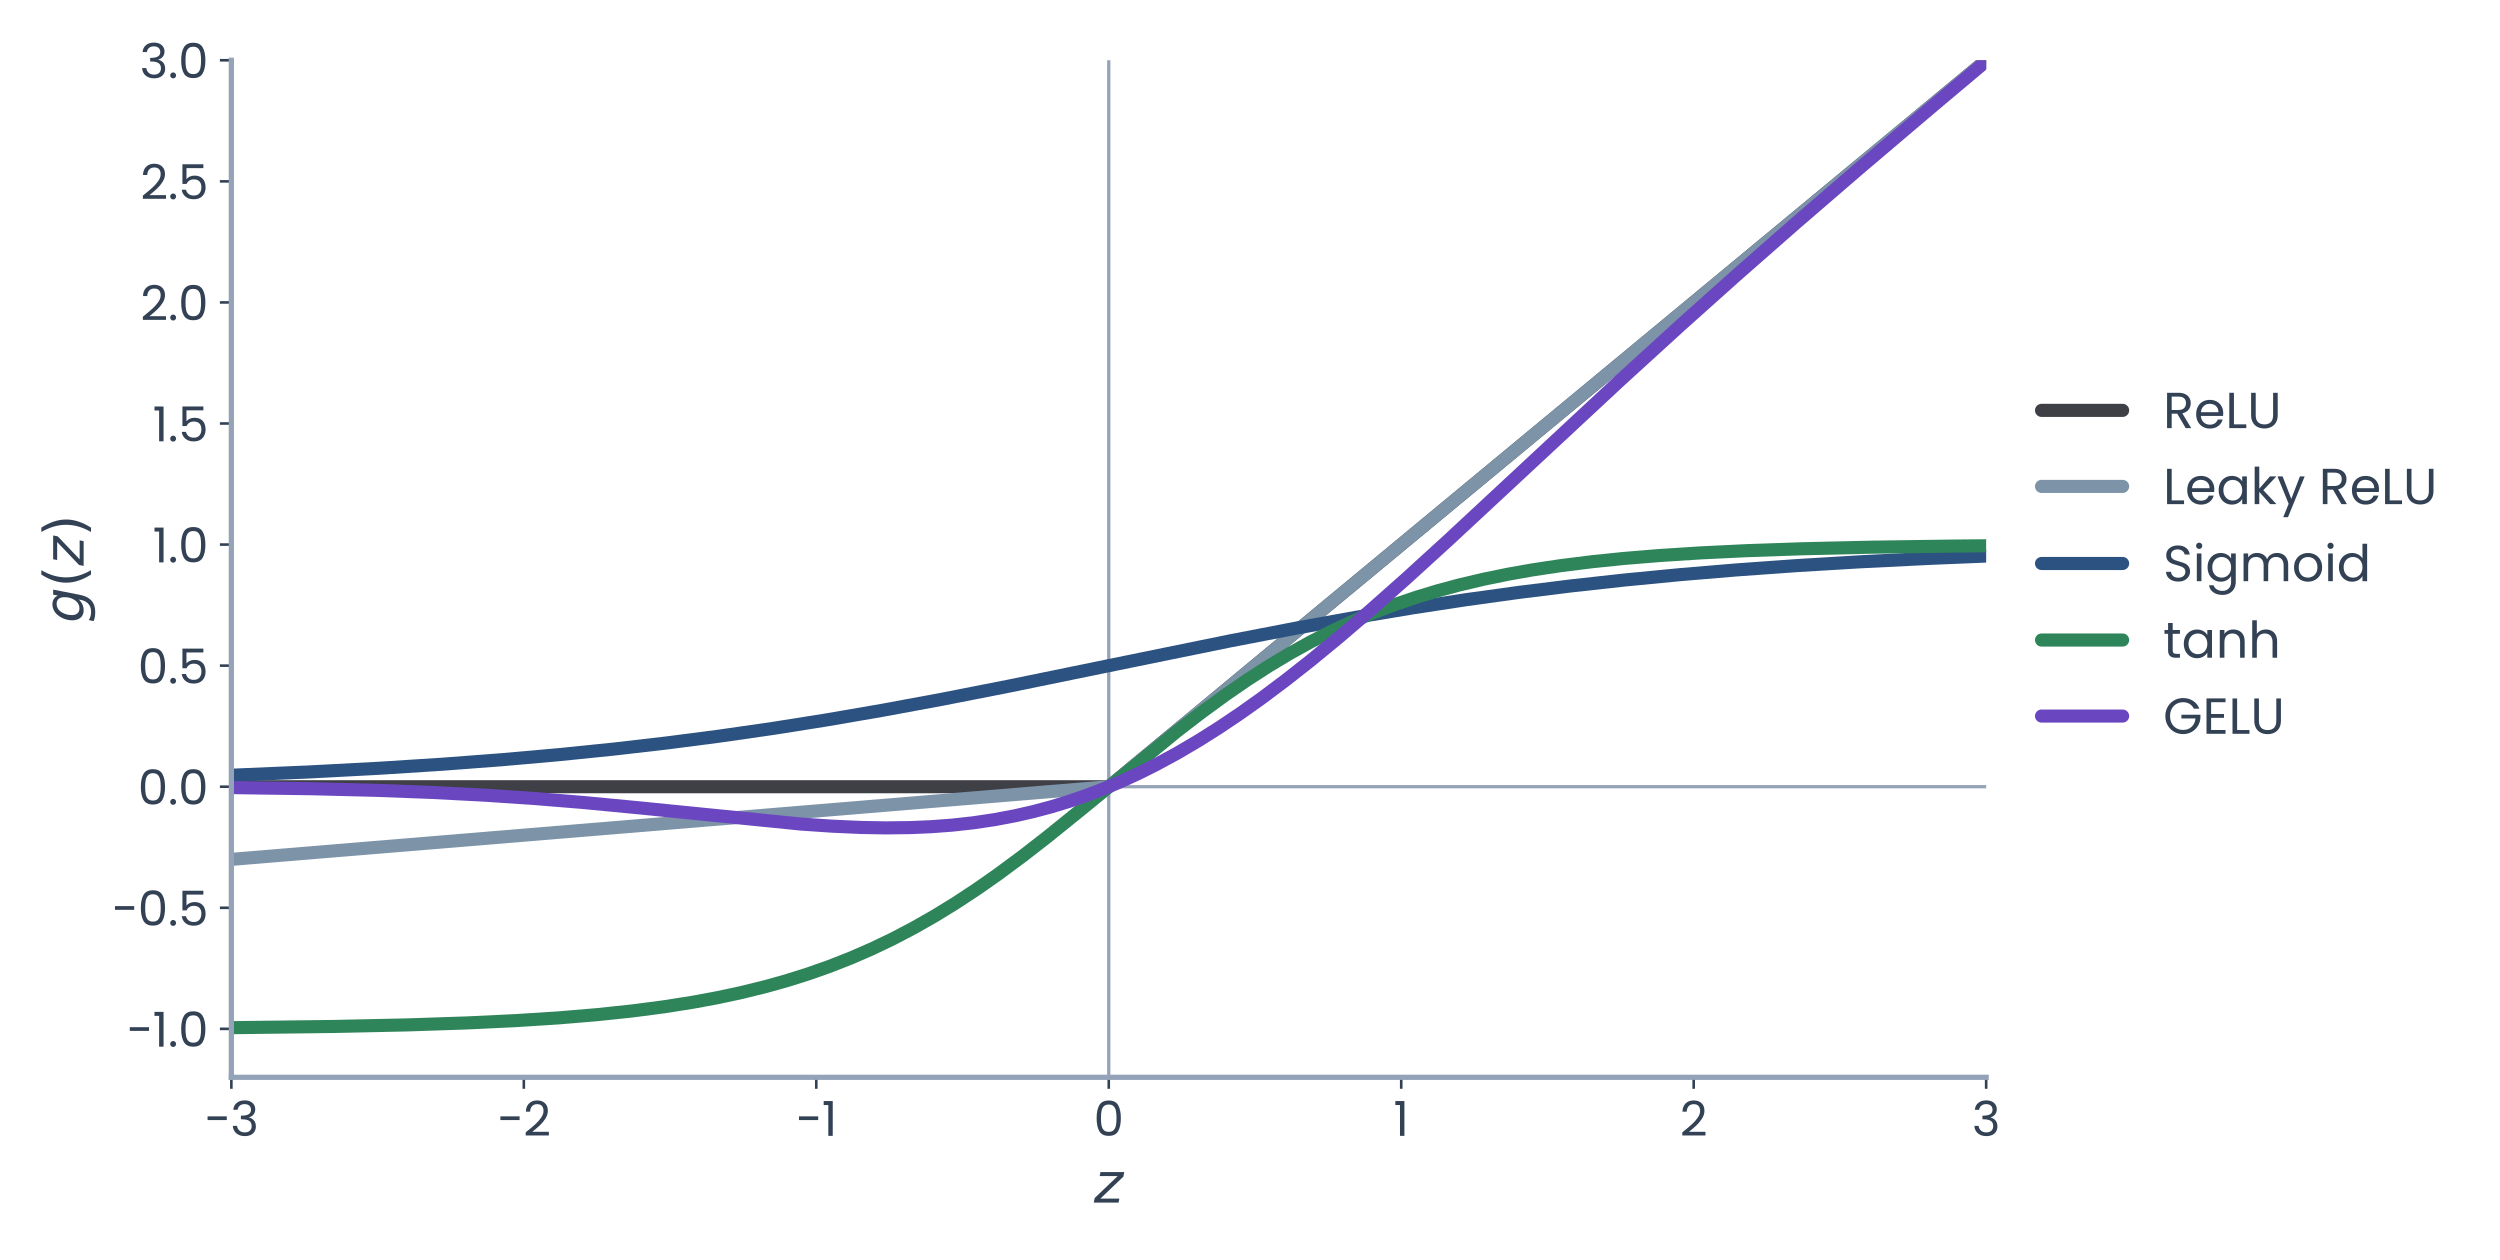
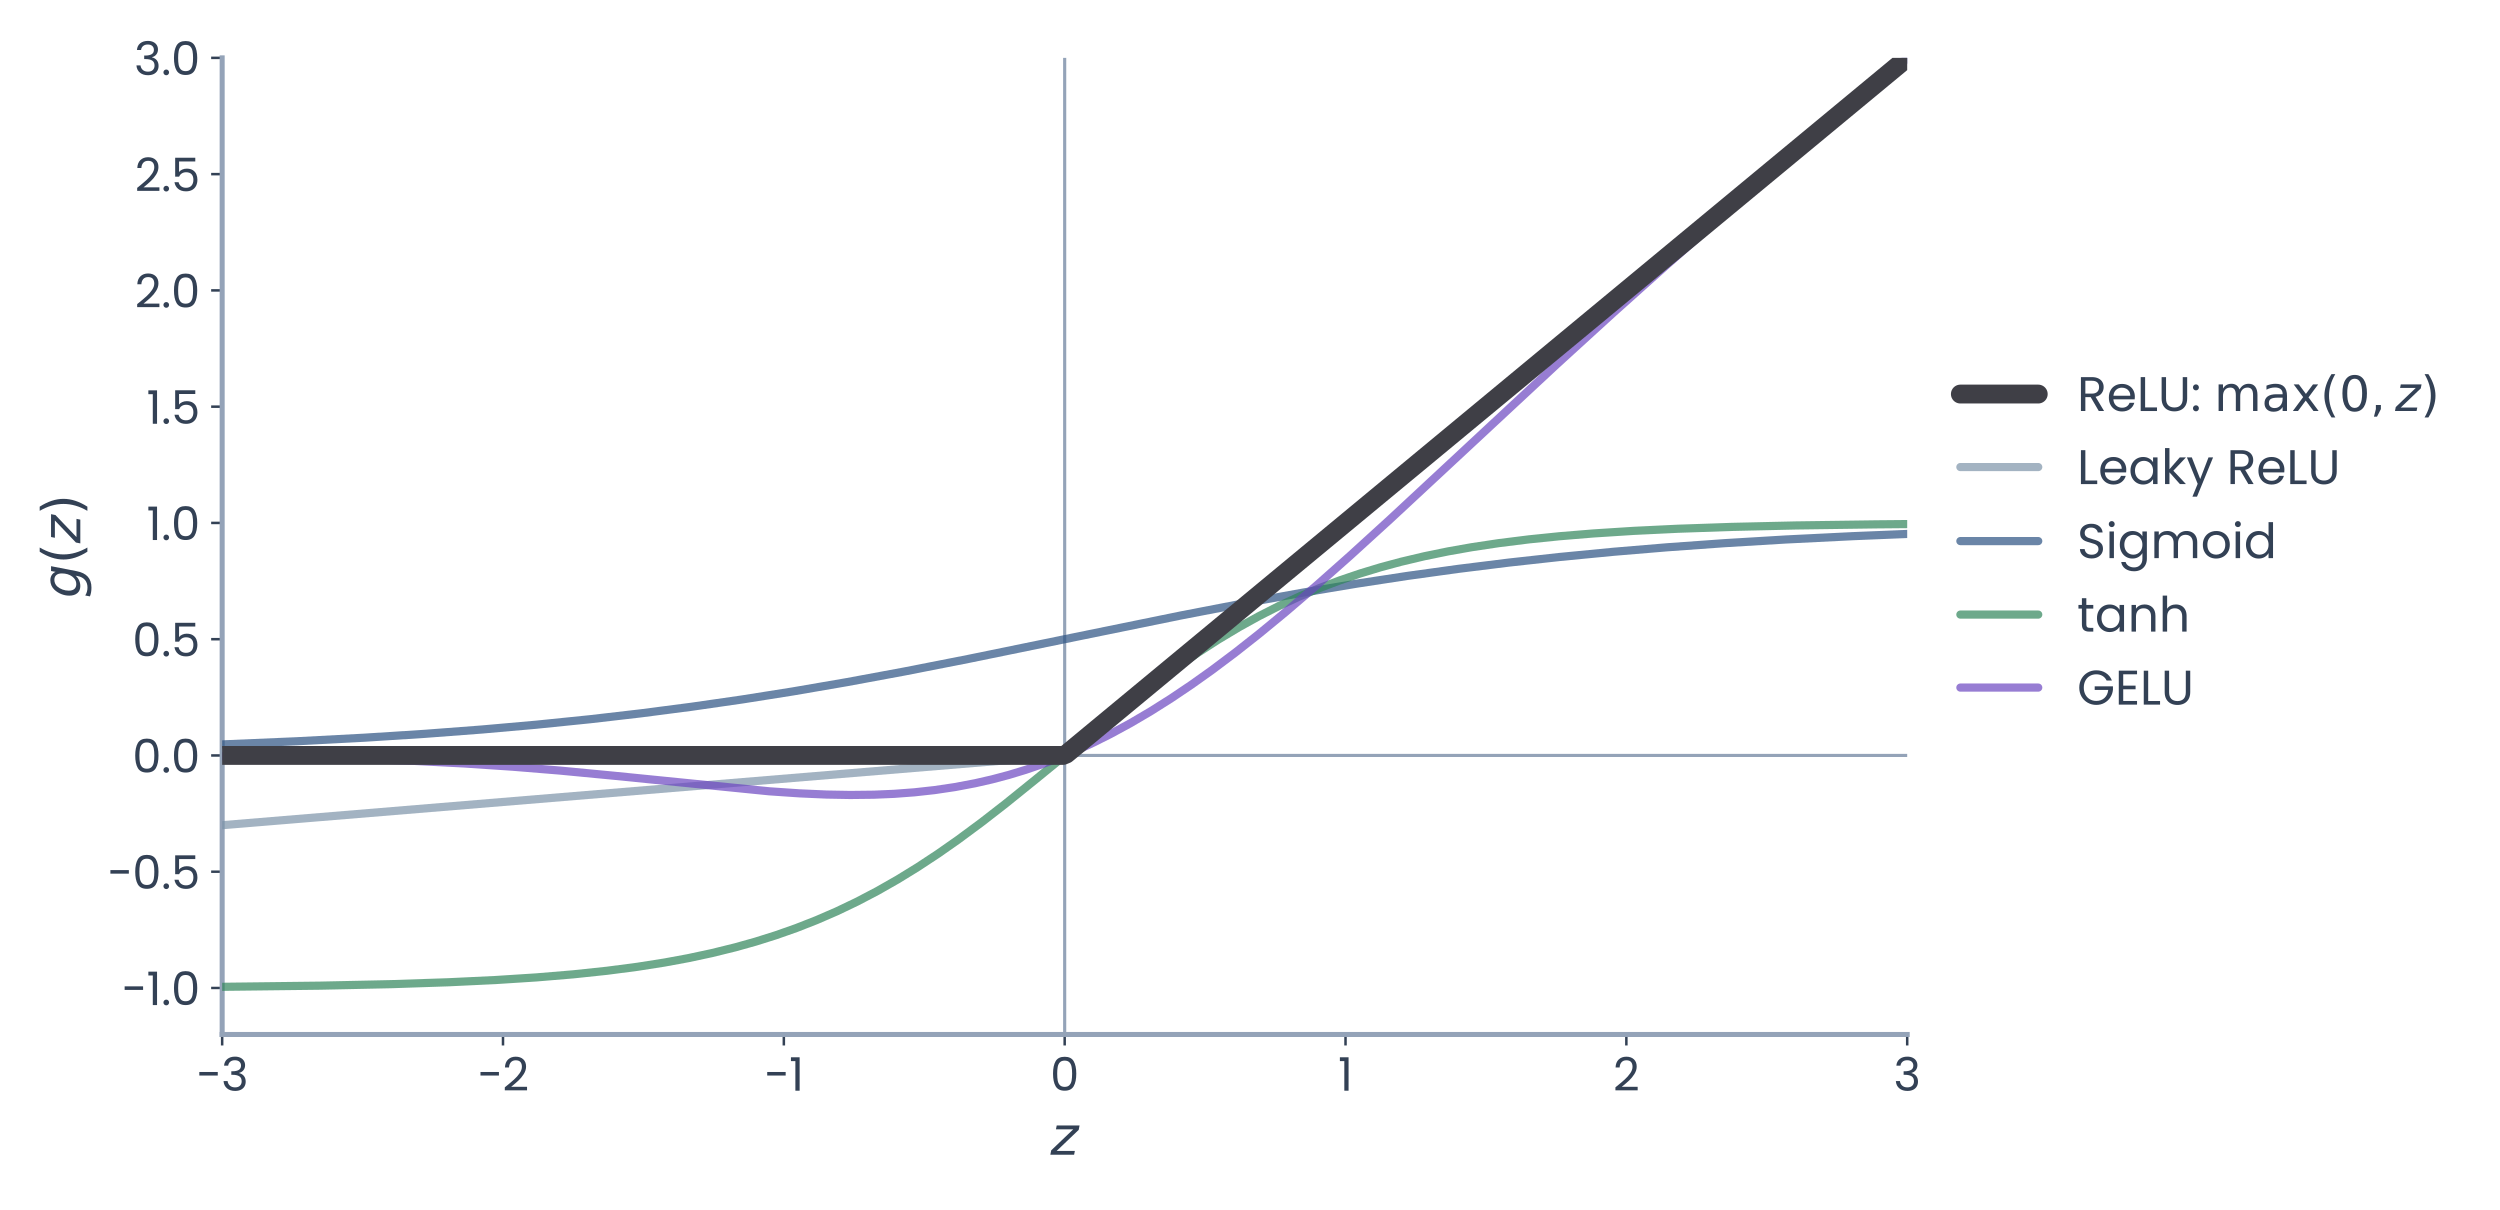
- <svg xmlns="http://www.w3.org/2000/svg" xmlns:xlink="http://www.w3.org/1999/xlink" width="763.163" height="384.541" viewBox="0 0 763.163 384.541" version="1.1">
+ <svg xmlns="http://www.w3.org/2000/svg" xmlns:xlink="http://www.w3.org/1999/xlink" width="794.758" height="384.541" viewBox="0 0 794.758 384.541" version="1.1">
  <defs>
    <style type="text/css">*{stroke-linejoin: round; stroke-linecap: butt}</style>
  </defs>
  <g id="figure_1">
    <g id="patch_1">
-       <path d="M 0 384.541  L 763.163 384.541  L 763.163 0  L 0 0  L 0 384.541  z " style="fill: none" />
+       <path d="M 0 384.541  L 794.758 384.541  L 794.758 0  L 0 0  L 0 384.541  z " style="fill: none" />
    </g>
    <g id="axes_1">
      <g id="patch_2">
        <path d="M 70.625 328.863  L 606.305 328.863  L 606.305 18.399  L 70.625 18.399  L 70.625 328.863  z " style="fill: none" />
      </g>
      <g id="line2d_1">
-         <path d="M 70.625 240.159  L 606.305 240.159  " clip-path="url(#pa7184287a6)" style="fill: none; stroke: #94a3b8; stroke-linecap: square" />
+         <path d="M 70.625 240.159  L 606.305 240.159  " clip-path="url(#p3c23e61218)" style="fill: none; stroke: #94a3b8; stroke-linecap: square" />
      </g>
      <g id="line2d_2">
-         <path d="M 338.465 328.863  L 338.465 18.399  " clip-path="url(#pa7184287a6)" style="fill: none; stroke: #94a3b8; stroke-linecap: square" />
+         <path d="M 338.465 328.863  L 338.465 18.399  " clip-path="url(#p3c23e61218)" style="fill: none; stroke: #94a3b8; stroke-linecap: square" />
      </g>
      <g id="matplotlib.axis_1">
        <g id="xtick_1">
          <g id="line2d_3">
            <defs>
-               <path id="m7d4d4b3e70" d="M 0 0  L 0 3.5  " style="stroke: #334155; stroke-width: 0.8" />
-             </defs>
-             <g>
-               <use xlink:href="#m7d4d4b3e70" x="70.625" y="328.863" style="fill: #334155; stroke: #334155; stroke-width: 0.8" />
+               <path id="m5b3a3b703f" d="M 0 0  L 0 3.5  " style="stroke: #334155; stroke-width: 0.8" />
+             </defs>
+             <g>
+               <use xlink:href="#m5b3a3b703f" x="70.625" y="328.863" style="fill: #334155; stroke: #334155; stroke-width: 0.8" />
            </g>
          </g>
          <g id="text_1">
            <g style="fill: #334155" transform="translate(62.24664 346.7395) scale(0.146987 -0.146987)">
              <defs>
                <path id="Poppins-Regular-2212" d="M 3040 2592  L 3040 2099  L 486 2099  L 486 2592  L 3040 2592  z " transform="scale(0.015625)" />
                <path id="Poppins-Regular-33" d="M 384 3462  Q 429 4051 838 4384  Q 1248 4717 1901 4717  Q 2336 4717 2653 4560  Q 2970 4403 3133 4134  Q 3296 3866 3296 3526  Q 3296 3130 3069 2842  Q 2842 2554 2477 2470  L 2477 2438  Q 2893 2336 3136 2035  Q 3379 1734 3379 1248  Q 3379 883 3212 592  Q 3046 301 2713 134  Q 2381 -32 1914 -32  Q 1235 -32 800 323  Q 365 678 314 1331  L 877 1331  Q 922 947 1190 704  Q 1459 461 1907 461  Q 2355 461 2588 694  Q 2822 928 2822 1299  Q 2822 1779 2502 1990  Q 2182 2202 1536 2202  L 1389 2202  L 1389 2688  L 1542 2688  Q 2131 2694 2432 2883  Q 2733 3072 2733 3469  Q 2733 3808 2512 4013  Q 2291 4218 1882 4218  Q 1485 4218 1241 4013  Q 998 3808 954 3462  L 384 3462  z " transform="scale(0.015625)" />
              </defs>
              <use xlink:href="#Poppins-Regular-2212" />
              <use xlink:href="#Poppins-Regular-33" transform="translate(55.09999 0)" />
            </g>
          </g>
        </g>
        <g id="xtick_2">
          <g id="line2d_4">
            <g>
-               <use xlink:href="#m7d4d4b3e70" x="159.905" y="328.863" style="fill: #334155; stroke: #334155; stroke-width: 0.8" />
+               <use xlink:href="#m5b3a3b703f" x="159.905" y="328.863" style="fill: #334155; stroke: #334155; stroke-width: 0.8" />
            </g>
          </g>
          <g id="text_2">
            <g style="fill: #334155" transform="translate(151.63 346.7395) scale(0.146987 -0.146987)">
              <defs>
                <path id="Poppins-Regular-32" d="M 326 467  Q 1139 1120 1600 1539  Q 2061 1958 2377 2416  Q 2694 2874 2694 3315  Q 2694 3731 2492 3971  Q 2291 4211 1843 4211  Q 1408 4211 1168 3939  Q 928 3667 909 3213  L 346 3213  Q 371 3930 780 4320  Q 1190 4710 1837 4710  Q 2496 4710 2883 4345  Q 3270 3981 3270 3341  Q 3270 2810 2953 2307  Q 2637 1805 2233 1424  Q 1830 1043 1203 538  L 3405 538  L 3405 51  L 326 51  L 326 467  z " transform="scale(0.015625)" />
              </defs>
              <use xlink:href="#Poppins-Regular-2212" />
              <use xlink:href="#Poppins-Regular-32" transform="translate(55.09999 0)" />
            </g>
          </g>
        </g>
        <g id="xtick_3">
          <g id="line2d_5">
            <g>
-               <use xlink:href="#m7d4d4b3e70" x="249.185" y="328.863" style="fill: #334155; stroke: #334155; stroke-width: 0.8" />
+               <use xlink:href="#m5b3a3b703f" x="249.185" y="328.863" style="fill: #334155; stroke: #334155; stroke-width: 0.8" />
            </g>
          </g>
          <g id="text_3">
            <g style="fill: #334155" transform="translate(242.7841 346.7395) scale(0.146987 -0.146987)">
              <defs>
                <path id="Poppins-Regular-31" d="M 243 4096  L 243 4627  L 1446 4627  L 1446 0  L 858 0  L 858 4096  L 243 4096  z " transform="scale(0.015625)" />
              </defs>
              <use xlink:href="#Poppins-Regular-2212" />
              <use xlink:href="#Poppins-Regular-31" transform="translate(55.09999 0)" />
            </g>
          </g>
        </g>
        <g id="xtick_4">
          <g id="line2d_6">
            <g>
-               <use xlink:href="#m7d4d4b3e70" x="338.465" y="328.863" style="fill: #334155; stroke: #334155; stroke-width: 0.8" />
+               <use xlink:href="#m5b3a3b703f" x="338.465" y="328.863" style="fill: #334155; stroke: #334155; stroke-width: 0.8" />
            </g>
          </g>
          <g id="text_4">
            <g style="fill: #334155" transform="translate(333.8497 346.7395) scale(0.146987 -0.146987)">
              <defs>
                <path id="Poppins-Regular-30" d="M 397 2362  Q 397 3462 755 4080  Q 1114 4698 2010 4698  Q 2899 4698 3257 4080  Q 3616 3462 3616 2362  Q 3616 1242 3257 621  Q 2899 0 2010 0  Q 1114 0 755 621  Q 397 1242 397 2362  z M 3040 2362  Q 3040 2918 2966 3305  Q 2893 3693 2665 3929  Q 2438 4166 2010 4166  Q 1574 4166 1347 3929  Q 1120 3693 1046 3305  Q 973 2918 973 2362  Q 973 1786 1046 1395  Q 1120 1005 1347 768  Q 1574 531 2010 531  Q 2438 531 2665 768  Q 2893 1005 2966 1395  Q 3040 1786 3040 2362  z " transform="scale(0.015625)" />
              </defs>
              <use xlink:href="#Poppins-Regular-30" />
            </g>
          </g>
        </g>
        <g id="xtick_5">
          <g id="line2d_7">
            <g>
-               <use xlink:href="#m7d4d4b3e70" x="427.745" y="328.863" style="fill: #334155; stroke: #334155; stroke-width: 0.8" />
+               <use xlink:href="#m5b3a3b703f" x="427.745" y="328.863" style="fill: #334155; stroke: #334155; stroke-width: 0.8" />
            </g>
          </g>
          <g id="text_5">
            <g style="fill: #334155" transform="translate(425.3931 346.7395) scale(0.146987 -0.146987)">
              <use xlink:href="#Poppins-Regular-31" />
            </g>
          </g>
        </g>
        <g id="xtick_6">
          <g id="line2d_8">
            <g>
-               <use xlink:href="#m7d4d4b3e70" x="517.025" y="328.863" style="fill: #334155; stroke: #334155; stroke-width: 0.8" />
+               <use xlink:href="#m5b3a3b703f" x="517.025" y="328.863" style="fill: #334155; stroke: #334155; stroke-width: 0.8" />
            </g>
          </g>
          <g id="text_6">
            <g style="fill: #334155" transform="translate(512.799 346.7395) scale(0.146987 -0.146987)">
              <use xlink:href="#Poppins-Regular-32" />
            </g>
          </g>
        </g>
        <g id="xtick_7">
          <g id="line2d_9">
            <g>
-               <use xlink:href="#m7d4d4b3e70" x="606.305" y="328.863" style="fill: #334155; stroke: #334155; stroke-width: 0.8" />
+               <use xlink:href="#m5b3a3b703f" x="606.305" y="328.863" style="fill: #334155; stroke: #334155; stroke-width: 0.8" />
            </g>
          </g>
          <g id="text_7">
            <g style="fill: #334155" transform="translate(601.9757 346.7395) scale(0.146987 -0.146987)">
              <use xlink:href="#Poppins-Regular-33" />
            </g>
          </g>
        </g>
        <g id="text_8">
          <g style="fill: #334155" transform="translate(333.9547 367.1556) scale(0.170195 -0.170195)">
            <defs>
              <path id="DejaVuSans-Oblique-7a" d="M 744 3500  L 3475 3500  L 3372 2975  L 738 459  L 2913 459  L 2822 0  L -19 0  L 84 525  L 2719 3041  L 653 3041  L 744 3500  z " transform="scale(0.015625)" />
            </defs>
            <use xlink:href="#DejaVuSans-Oblique-7a" transform="translate(0 0.3125)" />
          </g>
        </g>
      </g>
      <g id="matplotlib.axis_2">
        <g id="ytick_1">
          <g id="line2d_10">
            <defs>
-               <path id="m013d36e302" d="M 0 0  L -3.5 0  " style="stroke: #334155; stroke-width: 0.8" />
-             </defs>
-             <g>
-               <use xlink:href="#m013d36e302" x="70.625" y="314.079" style="fill: #334155; stroke: #334155; stroke-width: 0.8" />
+               <path id="m954c5d9d87" d="M 0 0  L -3.5 0  " style="stroke: #334155; stroke-width: 0.8" />
+             </defs>
+             <g>
+               <use xlink:href="#m954c5d9d87" x="70.625" y="314.079" style="fill: #334155; stroke: #334155; stroke-width: 0.8" />
            </g>
          </g>
          <g id="text_9">
            <g style="fill: #334155" transform="translate(38.50624 319.517) scale(0.146987 -0.146987)">
              <defs>
                <path id="Poppins-Regular-2e" d="M 678 -38  Q 512 -38 397 77  Q 282 192 282 358  Q 282 525 397 640  Q 512 755 678 755  Q 838 755 950 640  Q 1062 525 1062 358  Q 1062 192 950 77  Q 838 -38 678 -38  z " transform="scale(0.015625)" />
              </defs>
              <use xlink:href="#Poppins-Regular-2212" />
              <use xlink:href="#Poppins-Regular-31" transform="translate(55.09999 0)" />
              <use xlink:href="#Poppins-Regular-2e" transform="translate(87.09998 0)" />
              <use xlink:href="#Poppins-Regular-30" transform="translate(108.1 0)" />
            </g>
          </g>
        </g>
        <g id="ytick_2">
          <g id="line2d_11">
            <g>
-               <use xlink:href="#m013d36e302" x="70.625" y="277.119" style="fill: #334155; stroke: #334155; stroke-width: 0.8" />
+               <use xlink:href="#m954c5d9d87" x="70.625" y="277.119" style="fill: #334155; stroke: #334155; stroke-width: 0.8" />
            </g>
          </g>
          <g id="text_10">
            <g style="fill: #334155" transform="translate(33.97951 282.557) scale(0.146987 -0.146987)">
              <defs>
                <path id="Poppins-Regular-35" d="M 3347 4122  L 1101 4122  L 1101 2662  Q 1248 2867 1536 2998  Q 1824 3130 2157 3130  Q 2688 3130 3021 2909  Q 3354 2688 3498 2339  Q 3642 1990 3642 1600  Q 3642 1139 3469 774  Q 3296 410 2941 198  Q 2586 -13 2061 -13  Q 1389 -13 973 332  Q 557 678 467 1254  L 1037 1254  Q 1120 890 1389 685  Q 1658 480 2067 480  Q 2573 480 2829 784  Q 3085 1088 3085 1587  Q 3085 2086 2829 2358  Q 2573 2630 2074 2630  Q 1734 2630 1481 2467  Q 1229 2304 1114 2022  L 563 2022  L 563 4634  L 3347 4634  L 3347 4122  z " transform="scale(0.015625)" />
              </defs>
              <use xlink:href="#Poppins-Regular-2212" />
              <use xlink:href="#Poppins-Regular-30" transform="translate(55.09999 0)" />
              <use xlink:href="#Poppins-Regular-2e" transform="translate(117.9 0)" />
              <use xlink:href="#Poppins-Regular-35" transform="translate(138.9 0)" />
            </g>
          </g>
        </g>
        <g id="ytick_3">
          <g id="line2d_12">
            <g>
-               <use xlink:href="#m013d36e302" x="70.625" y="240.159" style="fill: #334155; stroke: #334155; stroke-width: 0.8" />
+               <use xlink:href="#m954c5d9d87" x="70.625" y="240.159" style="fill: #334155; stroke: #334155; stroke-width: 0.8" />
            </g>
          </g>
          <g id="text_11">
            <g style="fill: #334155" transform="translate(42.07756 245.597) scale(0.146987 -0.146987)">
              <use xlink:href="#Poppins-Regular-30" />
              <use xlink:href="#Poppins-Regular-2e" transform="translate(62.79999 0)" />
              <use xlink:href="#Poppins-Regular-30" transform="translate(83.79997 0)" />
            </g>
          </g>
        </g>
        <g id="ytick_4">
          <g id="line2d_13">
            <g>
-               <use xlink:href="#m013d36e302" x="70.625" y="203.199" style="fill: #334155; stroke: #334155; stroke-width: 0.8" />
+               <use xlink:href="#m954c5d9d87" x="70.625" y="203.199" style="fill: #334155; stroke: #334155; stroke-width: 0.8" />
            </g>
          </g>
          <g id="text_12">
            <g style="fill: #334155" transform="translate(42.07756 208.637) scale(0.146987 -0.146987)">
              <use xlink:href="#Poppins-Regular-30" />
              <use xlink:href="#Poppins-Regular-2e" transform="translate(62.79999 0)" />
              <use xlink:href="#Poppins-Regular-35" transform="translate(83.79997 0)" />
            </g>
          </g>
        </g>
        <g id="ytick_5">
          <g id="line2d_14">
            <g>
-               <use xlink:href="#m013d36e302" x="70.625" y="166.239" style="fill: #334155; stroke: #334155; stroke-width: 0.8" />
+               <use xlink:href="#m954c5d9d87" x="70.625" y="166.239" style="fill: #334155; stroke: #334155; stroke-width: 0.8" />
            </g>
          </g>
          <g id="text_13">
            <g style="fill: #334155" transform="translate(46.60429 171.677) scale(0.146987 -0.146987)">
              <use xlink:href="#Poppins-Regular-31" />
              <use xlink:href="#Poppins-Regular-2e" transform="translate(31.99998 0)" />
              <use xlink:href="#Poppins-Regular-30" transform="translate(52.99997 0)" />
            </g>
          </g>
        </g>
        <g id="ytick_6">
          <g id="line2d_15">
            <g>
-               <use xlink:href="#m013d36e302" x="70.625" y="129.279" style="fill: #334155; stroke: #334155; stroke-width: 0.8" />
+               <use xlink:href="#m954c5d9d87" x="70.625" y="129.279" style="fill: #334155; stroke: #334155; stroke-width: 0.8" />
            </g>
          </g>
          <g id="text_14">
            <g style="fill: #334155" transform="translate(46.60429 134.717) scale(0.146987 -0.146987)">
              <use xlink:href="#Poppins-Regular-31" />
              <use xlink:href="#Poppins-Regular-2e" transform="translate(31.99998 0)" />
              <use xlink:href="#Poppins-Regular-35" transform="translate(52.99997 0)" />
            </g>
          </g>
        </g>
        <g id="ytick_7">
          <g id="line2d_16">
            <g>
-               <use xlink:href="#m013d36e302" x="70.625" y="92.319" style="fill: #334155; stroke: #334155; stroke-width: 0.8" />
+               <use xlink:href="#m954c5d9d87" x="70.625" y="92.319" style="fill: #334155; stroke: #334155; stroke-width: 0.8" />
            </g>
          </g>
          <g id="text_15">
            <g style="fill: #334155" transform="translate(42.85613 97.75701) scale(0.146987 -0.146987)">
              <use xlink:href="#Poppins-Regular-32" />
              <use xlink:href="#Poppins-Regular-2e" transform="translate(57.49999 0)" />
              <use xlink:href="#Poppins-Regular-30" transform="translate(78.49997 0)" />
            </g>
          </g>
        </g>
        <g id="ytick_8">
          <g id="line2d_17">
            <g>
-               <use xlink:href="#m013d36e302" x="70.625" y="55.359" style="fill: #334155; stroke: #334155; stroke-width: 0.8" />
+               <use xlink:href="#m954c5d9d87" x="70.625" y="55.359" style="fill: #334155; stroke: #334155; stroke-width: 0.8" />
            </g>
          </g>
          <g id="text_16">
            <g style="fill: #334155" transform="translate(42.85613 60.79701) scale(0.146987 -0.146987)">
              <use xlink:href="#Poppins-Regular-32" />
              <use xlink:href="#Poppins-Regular-2e" transform="translate(57.49999 0)" />
              <use xlink:href="#Poppins-Regular-35" transform="translate(78.49997 0)" />
            </g>
          </g>
        </g>
        <g id="ytick_9">
          <g id="line2d_18">
            <g>
-               <use xlink:href="#m013d36e302" x="70.625" y="18.399" style="fill: #334155; stroke: #334155; stroke-width: 0.8" />
+               <use xlink:href="#m954c5d9d87" x="70.625" y="18.399" style="fill: #334155; stroke: #334155; stroke-width: 0.8" />
            </g>
          </g>
          <g id="text_17">
            <g style="fill: #334155" transform="translate(42.64943 23.83701) scale(0.146987 -0.146987)">
              <use xlink:href="#Poppins-Regular-33" />
              <use xlink:href="#Poppins-Regular-2e" transform="translate(58.89999 0)" />
              <use xlink:href="#Poppins-Regular-30" transform="translate(79.89998 0)" />
            </g>
          </g>
        </g>
        <g id="text_18">
          <g style="fill: #334155" transform="translate(25.55444 190.1394) rotate(-90) scale(0.170195 -0.170195)">
            <defs>
              <path id="DejaVuSans-Oblique-67" d="M 3816 3500  L 3219 434  Q 3047 -456 2561 -893  Q 2075 -1331 1253 -1331  Q 950 -1331 690 -1286  Q 431 -1241 206 -1147  L 313 -588  Q 525 -725 762 -790  Q 1000 -856 1269 -856  Q 1816 -856 2167 -557  Q 2519 -259 2631 300  L 2681 563  Q 2441 288 2122 144  Q 1803 0 1434 0  Q 903 0 598 351  Q 294 703 294 1319  Q 294 1803 478 2267  Q 663 2731 997 3091  Q 1219 3328 1514 3456  Q 1809 3584 2131 3584  Q 2484 3584 2746 3420  Q 3009 3256 3138 2956  L 3238 3500  L 3816 3500  z M 2950 2216  Q 2950 2641 2750 2872  Q 2550 3103 2181 3103  Q 1953 3103 1747 3012  Q 1541 2922 1394 2759  Q 1156 2491 1023 2127  Q 891 1763 891 1375  Q 891 944 1092 712  Q 1294 481 1672 481  Q 2219 481 2584 976  Q 2950 1472 2950 2216  z " transform="scale(0.015625)" />
              <path id="DejaVuSans-28" d="M 1984 4856  Q 1566 4138 1362 3434  Q 1159 2731 1159 2009  Q 1159 1288 1364 580  Q 1569 -128 1984 -844  L 1484 -844  Q 1016 -109 783 600  Q 550 1309 550 2009  Q 550 2706 781 3412  Q 1013 4119 1484 4856  L 1984 4856  z " transform="scale(0.015625)" />
              <path id="DejaVuSans-29" d="M 513 4856  L 1013 4856  Q 1481 4119 1714 3412  Q 1947 2706 1947 2009  Q 1947 1309 1714 600  Q 1481 -109 1013 -844  L 513 -844  Q 928 -128 1133 580  Q 1338 1288 1338 2009  Q 1338 2731 1133 3434  Q 928 4138 513 4856  z " transform="scale(0.015625)" />
            </defs>
            <use xlink:href="#DejaVuSans-Oblique-67" transform="translate(0 0.125)" />
            <use xlink:href="#DejaVuSans-28" transform="translate(63.47656 0.125)" />
            <use xlink:href="#DejaVuSans-Oblique-7a" transform="translate(102.4902 0.125)" />
            <use xlink:href="#DejaVuSans-29" transform="translate(154.9805 0.125)" />
          </g>
        </g>
      </g>
-       <g id="line2d_19">
-         <path d="M 70.625 240.159  L 337.928 240.159  L 339.002 239.714  L 606.305 18.399  L 606.305 18.399  " clip-path="url(#pa7184287a6)" style="fill: none; stroke: #3f3f46; stroke-width: 4; stroke-linecap: round" />
-       </g>
-       <g id="line2d_20">
-         <path d="M 70.625 262.335  L 337.928 240.203  L 339.002 239.714  L 606.305 18.399  L 606.305 18.399  " clip-path="url(#pa7184287a6)" style="fill: none; stroke: #7c93a8; stroke-width: 4; stroke-linecap: round" />
-       </g>
-       <g id="line2d_21">
-         <path d="M 70.625 236.653  L 94.242 235.656  L 115.712 234.525  L 135.035 233.29  L 153.285 231.906  L 170.461 230.387  L 187.637 228.638  L 203.74 226.773  L 219.842 224.681  L 235.945 222.359  L 252.048 219.809  L 269.224 216.853  L 287.473 213.475  L 307.87 209.47  L 337.928 203.31  L 375.501 195.641  L 395.898 191.704  L 414.147 188.408  L 431.323 185.542  L 447.426 183.082  L 463.528 180.852  L 479.631 178.852  L 495.734 177.075  L 512.91 175.414  L 530.086 173.976  L 548.336 172.67  L 567.659 171.508  L 589.129 170.446  L 606.305 169.744  L 606.305 169.744  " clip-path="url(#pa7184287a6)" style="fill: none; stroke: #2c5282; stroke-width: 4; stroke-linecap: round" />
-       </g>
-       <g id="line2d_22">
-         <path d="M 70.625 313.713  L 101.757 313.346  L 124.3 312.869  L 142.55 312.265  L 157.579 311.552  L 170.461 310.726  L 182.27 309.741  L 193.005 308.605  L 202.666 307.343  L 211.254 305.992  L 218.769 304.605  L 226.283 302.998  L 233.798 301.144  L 240.239 299.337  L 246.68 297.308  L 253.121 295.04  L 259.562 292.516  L 266.003 289.721  L 272.444 286.642  L 278.885 283.27  L 285.326 279.604  L 291.767 275.644  L 298.208 271.4  L 304.649 266.89  L 312.164 261.326  L 319.679 255.487  L 329.34 247.687  L 359.398 223.137  L 366.913 217.371  L 374.427 211.895  L 380.868 207.472  L 387.309 203.321  L 393.75 199.458  L 400.192 195.89  L 406.633 192.617  L 413.074 189.633  L 419.515 186.93  L 425.956 184.493  L 432.397 182.307  L 438.838 180.354  L 445.279 178.616  L 452.793 176.836  L 460.308 175.295  L 467.822 173.965  L 476.411 172.672  L 486.072 171.464  L 495.734 170.476  L 506.469 169.591  L 519.351 168.765  L 533.306 168.095  L 550.483 167.507  L 570.879 167.044  L 596.643 166.692  L 606.305 166.604  L 606.305 166.604  " clip-path="url(#pa7184287a6)" style="fill: none; stroke: #2f855a; stroke-width: 4; stroke-linecap: round" />
-       </g>
-       <g id="line2d_23">
-         <path d="M 70.625 240.427  L 95.316 240.774  L 114.639 241.254  L 131.815 241.898  L 147.917 242.732  L 162.946 243.736  L 177.976 244.963  L 195.152 246.606  L 244.533 251.555  L 254.195 252.212  L 262.783 252.592  L 270.297 252.726  L 277.812 252.639  L 284.253 252.363  L 290.694 251.88  L 297.135 251.168  L 303.576 250.211  L 310.017 248.991  L 315.384 247.764  L 320.752 246.338  L 326.12 244.707  L 331.487 242.867  L 336.855 240.816  L 342.222 238.551  L 347.59 236.074  L 352.957 233.385  L 359.398 229.886  L 365.839 226.097  L 372.28 222.029  L 378.721 217.696  L 385.162 213.114  L 392.677 207.478  L 400.192 201.559  L 408.78 194.491  L 418.441 186.212  L 429.176 176.692  L 442.058 164.949  L 461.381 146.985  L 494.66 116.029  L 512.91 99.384  L 530.086 84.015  L 548.336 67.995  L 567.659 51.335  L 590.202 32.198  L 606.305 18.667  L 606.305 18.667  " clip-path="url(#pa7184287a6)" style="fill: none; stroke: #6b46c1; stroke-width: 4; stroke-linecap: round" />
-       </g>
      <g id="patch_3">
        <path d="M 70.625 328.863  L 70.625 18.399  " style="fill: none; stroke: #94a3b8; stroke-width: 1.6; stroke-linejoin: miter; stroke-linecap: square" />
      </g>
      <g id="patch_4">
        <path d="M 70.625 328.863  L 606.305 328.863  " style="fill: none; stroke: #94a3b8; stroke-width: 1.6; stroke-linejoin: miter; stroke-linecap: square" />
      </g>
+       <g id="line2d_19">
+         <path d="M 70.625 262.335  L 337.928 240.203  L 339.002 239.714  L 606.305 18.399  L 606.305 18.399  " clip-path="url(#p3c23e61218)" style="fill: none; stroke: #7c93a8; stroke-opacity: 0.7; stroke-width: 2.6; stroke-linecap: round" />
+       </g>
+       <g id="line2d_20">
+         <path d="M 70.625 236.653  L 94.242 235.656  L 115.712 234.525  L 135.035 233.29  L 153.285 231.906  L 170.461 230.387  L 187.637 228.638  L 203.74 226.773  L 219.842 224.681  L 235.945 222.359  L 252.048 219.809  L 269.224 216.853  L 287.473 213.475  L 307.87 209.47  L 337.928 203.31  L 375.501 195.641  L 395.898 191.704  L 414.147 188.408  L 431.323 185.542  L 447.426 183.082  L 463.528 180.852  L 479.631 178.852  L 495.734 177.075  L 512.91 175.414  L 530.086 173.976  L 548.336 172.67  L 567.659 171.508  L 589.129 170.446  L 606.305 169.744  L 606.305 169.744  " clip-path="url(#p3c23e61218)" style="fill: none; stroke: #2c5282; stroke-opacity: 0.7; stroke-width: 2.6; stroke-linecap: round" />
+       </g>
+       <g id="line2d_21">
+         <path d="M 70.625 313.713  L 101.757 313.346  L 124.3 312.869  L 142.55 312.265  L 157.579 311.552  L 170.461 310.726  L 182.27 309.741  L 193.005 308.605  L 202.666 307.343  L 211.254 305.992  L 218.769 304.605  L 226.283 302.998  L 233.798 301.144  L 240.239 299.337  L 246.68 297.308  L 253.121 295.04  L 259.562 292.516  L 266.003 289.721  L 272.444 286.642  L 278.885 283.27  L 285.326 279.604  L 291.767 275.644  L 298.208 271.4  L 304.649 266.89  L 312.164 261.326  L 319.679 255.487  L 329.34 247.687  L 359.398 223.137  L 366.913 217.371  L 374.427 211.895  L 380.868 207.472  L 387.309 203.321  L 393.75 199.458  L 400.192 195.89  L 406.633 192.617  L 413.074 189.633  L 419.515 186.93  L 425.956 184.493  L 432.397 182.307  L 438.838 180.354  L 445.279 178.616  L 452.793 176.836  L 460.308 175.295  L 467.822 173.965  L 476.411 172.672  L 486.072 171.464  L 495.734 170.476  L 506.469 169.591  L 519.351 168.765  L 533.306 168.095  L 550.483 167.507  L 570.879 167.044  L 596.643 166.692  L 606.305 166.604  L 606.305 166.604  " clip-path="url(#p3c23e61218)" style="fill: none; stroke: #2f855a; stroke-opacity: 0.7; stroke-width: 2.6; stroke-linecap: round" />
+       </g>
+       <g id="line2d_22">
+         <path d="M 70.625 240.427  L 95.316 240.774  L 114.639 241.254  L 131.815 241.898  L 147.917 242.732  L 162.946 243.736  L 177.976 244.963  L 195.152 246.606  L 244.533 251.555  L 254.195 252.212  L 262.783 252.592  L 270.297 252.726  L 277.812 252.639  L 284.253 252.363  L 290.694 251.88  L 297.135 251.168  L 303.576 250.211  L 310.017 248.991  L 315.384 247.764  L 320.752 246.338  L 326.12 244.707  L 331.487 242.867  L 336.855 240.816  L 342.222 238.551  L 347.59 236.074  L 352.957 233.385  L 359.398 229.886  L 365.839 226.097  L 372.28 222.029  L 378.721 217.696  L 385.162 213.114  L 392.677 207.478  L 400.192 201.559  L 408.78 194.491  L 418.441 186.212  L 429.176 176.692  L 442.058 164.949  L 461.381 146.985  L 494.66 116.029  L 512.91 99.384  L 530.086 84.015  L 548.336 67.995  L 567.659 51.335  L 590.202 32.198  L 606.305 18.667  L 606.305 18.667  " clip-path="url(#p3c23e61218)" style="fill: none; stroke: #6b46c1; stroke-opacity: 0.7; stroke-width: 2.6; stroke-linecap: round" />
+       </g>
+       <g id="line2d_23">
+         <path d="M 70.625 240.159  L 337.928 240.159  L 339.002 239.714  L 606.305 18.399  L 606.305 18.399  " clip-path="url(#p3c23e61218)" style="fill: none; stroke: #3f3f46; stroke-width: 6; stroke-linecap: round" />
+       </g>
      <g id="legend_1">
        <g id="line2d_24">
-           <path d="M 623.207 125.272  L 635.585 125.272  L 647.963 125.272  " style="fill: none; stroke: #3f3f46; stroke-width: 4; stroke-linecap: round" />
+           <path d="M 623.207 125.272  L 635.585 125.272  L 647.963 125.272  " style="fill: none; stroke: #3f3f46; stroke-width: 6; stroke-linecap: round" />
        </g>
        <g id="text_19">
          <g style="fill: #334155" transform="translate(660.3409 130.6877) scale(0.154723 -0.154723)">
            <defs>
              <path id="Poppins-Regular-52" d="M 2842 0  L 1779 1824  L 1075 1824  L 1075 0  L 493 0  L 493 4461  L 1933 4461  Q 2438 4461 2787 4288  Q 3136 4115 3309 3820  Q 3482 3526 3482 3149  Q 3482 2688 3216 2336  Q 2950 1984 2419 1869  L 3539 0  L 2842 0  z M 1075 2291  L 1933 2291  Q 2406 2291 2643 2524  Q 2880 2758 2880 3149  Q 2880 3546 2646 3763  Q 2413 3981 1933 3981  L 1075 3981  L 1075 2291  z " transform="scale(0.015625)" />
              <path id="Poppins-Regular-65" d="M 3693 1888  Q 3693 1722 3674 1536  L 870 1536  Q 902 1018 1225 726  Q 1549 435 2010 435  Q 2387 435 2640 611  Q 2893 787 2995 1082  L 3622 1082  Q 3482 576 3059 259  Q 2637 -58 2010 -58  Q 1510 -58 1116 166  Q 723 390 499 803  Q 275 1216 275 1760  Q 275 2304 492 2713  Q 710 3123 1104 3344  Q 1498 3565 2010 3565  Q 2509 3565 2893 3347  Q 3277 3130 3485 2749  Q 3693 2368 3693 1888  z M 3091 2010  Q 3091 2342 2944 2582  Q 2797 2822 2544 2947  Q 2291 3072 1984 3072  Q 1542 3072 1232 2790  Q 922 2509 877 2010  L 3091 2010  z " transform="scale(0.015625)" />
              <path id="Poppins-Regular-4c" d="M 1075 474  L 2637 474  L 2637 0  L 493 0  L 493 4461  L 1075 4461  L 1075 474  z " transform="scale(0.015625)" />
              <path id="Poppins-Regular-55" d="M 1062 4461  L 1062 1638  Q 1062 1043 1353 755  Q 1645 467 2163 467  Q 2675 467 2966 755  Q 3258 1043 3258 1638  L 3258 4461  L 3840 4461  L 3840 1645  Q 3840 1088 3616 707  Q 3392 326 3011 140  Q 2630 -45 2157 -45  Q 1683 -45 1302 140  Q 922 326 701 707  Q 480 1088 480 1645  L 480 4461  L 1062 4461  z " transform="scale(0.015625)" />
-             </defs>
-             <use xlink:href="#Poppins-Regular-52" />
-             <use xlink:href="#Poppins-Regular-65" transform="translate(60.79999 0)" />
-             <use xlink:href="#Poppins-Regular-4c" transform="translate(122.8 0)" />
-             <use xlink:href="#Poppins-Regular-55" transform="translate(166 0)" />
+               <path id="Poppins-Regular-3a" d="M 678 -38  Q 512 -38 397 77  Q 282 192 282 358  Q 282 525 397 640  Q 512 755 678 755  Q 838 755 950 640  Q 1062 525 1062 358  Q 1062 192 950 77  Q 838 -38 678 -38  z M 678 2714  Q 512 2714 397 2829  Q 282 2944 282 3110  Q 282 3277 397 3392  Q 512 3507 678 3507  Q 838 3507 950 3392  Q 1062 3277 1062 3110  Q 1062 2944 950 2829  Q 838 2714 678 2714  z " transform="scale(0.015625)" />
+               <path id="Poppins-Regular-20" transform="scale(0.015625)" />
+               <path id="DejaVuSans-6d" d="M 3328 2828  Q 3544 3216 3844 3400  Q 4144 3584 4550 3584  Q 5097 3584 5394 3201  Q 5691 2819 5691 2113  L 5691 0  L 5113 0  L 5113 2094  Q 5113 2597 4934 2840  Q 4756 3084 4391 3084  Q 3944 3084 3684 2787  Q 3425 2491 3425 1978  L 3425 0  L 2847 0  L 2847 2094  Q 2847 2600 2669 2842  Q 2491 3084 2119 3084  Q 1678 3084 1418 2786  Q 1159 2488 1159 1978  L 1159 0  L 581 0  L 581 3500  L 1159 3500  L 1159 2956  Q 1356 3278 1631 3431  Q 1906 3584 2284 3584  Q 2666 3584 2933 3390  Q 3200 3197 3328 2828  z " transform="scale(0.015625)" />
+               <path id="DejaVuSans-61" d="M 2194 1759  Q 1497 1759 1228 1600  Q 959 1441 959 1056  Q 959 750 1161 570  Q 1363 391 1709 391  Q 2188 391 2477 730  Q 2766 1069 2766 1631  L 2766 1759  L 2194 1759  z M 3341 1997  L 3341 0  L 2766 0  L 2766 531  Q 2569 213 2275 61  Q 1981 -91 1556 -91  Q 1019 -91 701 211  Q 384 513 384 1019  Q 384 1609 779 1909  Q 1175 2209 1959 2209  L 2766 2209  L 2766 2266  Q 2766 2663 2505 2880  Q 2244 3097 1772 3097  Q 1472 3097 1187 3025  Q 903 2953 641 2809  L 641 3341  Q 956 3463 1253 3523  Q 1550 3584 1831 3584  Q 2591 3584 2966 3190  Q 3341 2797 3341 1997  z " transform="scale(0.015625)" />
+               <path id="DejaVuSans-78" d="M 3513 3500  L 2247 1797  L 3578 0  L 2900 0  L 1881 1375  L 863 0  L 184 0  L 1544 1831  L 300 3500  L 978 3500  L 1906 2253  L 2834 3500  L 3513 3500  z " transform="scale(0.015625)" />
+               <path id="DejaVuSans-30" d="M 2034 4250  Q 1547 4250 1301 3770  Q 1056 3291 1056 2328  Q 1056 1369 1301 889  Q 1547 409 2034 409  Q 2525 409 2770 889  Q 3016 1369 3016 2328  Q 3016 3291 2770 3770  Q 2525 4250 2034 4250  z M 2034 4750  Q 2819 4750 3233 4129  Q 3647 3509 3647 2328  Q 3647 1150 3233 529  Q 2819 -91 2034 -91  Q 1250 -91 836 529  Q 422 1150 422 2328  Q 422 3509 836 4129  Q 1250 4750 2034 4750  z " transform="scale(0.015625)" />
+               <path id="DejaVuSans-2c" d="M 750 794  L 1409 794  L 1409 256  L 897 -744  L 494 -744  L 750 256  L 750 794  z " transform="scale(0.015625)" />
+             </defs>
+             <use xlink:href="#Poppins-Regular-52" transform="translate(0 0.125)" />
+             <use xlink:href="#Poppins-Regular-65" transform="translate(60.79999 0.125)" />
+             <use xlink:href="#Poppins-Regular-4c" transform="translate(122.8 0.125)" />
+             <use xlink:href="#Poppins-Regular-55" transform="translate(166 0.125)" />
+             <use xlink:href="#Poppins-Regular-3a" transform="translate(233.5 0.125)" />
+             <use xlink:href="#Poppins-Regular-20" transform="translate(254.7999 0.125)" />
+             <use xlink:href="#DejaVuSans-6d" transform="translate(281.4999 0.125)" />
+             <use xlink:href="#DejaVuSans-61" transform="translate(378.912 0.125)" />
+             <use xlink:href="#DejaVuSans-78" transform="translate(440.1913 0.125)" />
+             <use xlink:href="#DejaVuSans-28" transform="translate(499.371 0.125)" />
+             <use xlink:href="#DejaVuSans-30" transform="translate(538.3847 0.125)" />
+             <use xlink:href="#DejaVuSans-2c" transform="translate(602.0078 0.125)" />
+             <use xlink:href="#DejaVuSans-Oblique-7a" transform="translate(653.2773 0.125)" />
+             <use xlink:href="#DejaVuSans-29" transform="translate(705.7675 0.125)" />
          </g>
        </g>
        <g id="line2d_25">
-           <path d="M 623.207 148.481  L 635.585 148.481  L 647.963 148.481  " style="fill: none; stroke: #7c93a8; stroke-width: 4; stroke-linecap: round" />
+           <path d="M 623.207 148.481  L 635.585 148.481  L 647.963 148.481  " style="fill: none; stroke: #7c93a8; stroke-opacity: 0.7; stroke-width: 2.6; stroke-linecap: round" />
        </g>
        <g id="text_20">
          <g style="fill: #334155" transform="translate(660.3409 153.8961) scale(0.154723 -0.154723)">
            <defs>
              <path id="Poppins-Regular-61" d="M 275 1766  Q 275 2304 492 2710  Q 710 3117 1091 3341  Q 1472 3565 1939 3565  Q 2400 3565 2739 3366  Q 3078 3168 3245 2867  L 3245 3507  L 3834 3507  L 3834 0  L 3245 0  L 3245 653  Q 3072 346 2729 144  Q 2387 -58 1933 -58  Q 1466 -58 1088 172  Q 710 403 492 819  Q 275 1235 275 1766  z M 3245 1760  Q 3245 2157 3085 2451  Q 2925 2746 2653 2902  Q 2381 3059 2054 3059  Q 1728 3059 1459 2905  Q 1190 2752 1030 2457  Q 870 2163 870 1766  Q 870 1363 1030 1065  Q 1190 768 1459 611  Q 1728 454 2054 454  Q 2381 454 2653 611  Q 2925 768 3085 1065  Q 3245 1363 3245 1760  z " transform="scale(0.015625)" />
              <path id="Poppins-Regular-6b" d="M 2451 0  L 1075 1549  L 1075 0  L 493 0  L 493 4736  L 1075 4736  L 1075 1952  L 2426 3507  L 3238 3507  L 1587 1760  L 3245 0  L 2451 0  z " transform="scale(0.015625)" />
              <path id="Poppins-Regular-79" d="M 3514 3507  L 1402 -1651  L 800 -1651  L 1491 38  L 77 3507  L 723 3507  L 1824 666  L 2912 3507  L 3514 3507  z " transform="scale(0.015625)" />
-               <path id="Poppins-Regular-20" transform="scale(0.015625)" />
            </defs>
            <use xlink:href="#Poppins-Regular-4c" />
            <use xlink:href="#Poppins-Regular-65" transform="translate(43.2 0)" />
            <use xlink:href="#Poppins-Regular-61" transform="translate(105.2 0)" />
            <use xlink:href="#Poppins-Regular-6b" transform="translate(172.8 0)" />
            <use xlink:href="#Poppins-Regular-79" transform="translate(224.3 0)" />
            <use xlink:href="#Poppins-Regular-20" transform="translate(280.5999 0)" />
            <use xlink:href="#Poppins-Regular-52" transform="translate(307.2999 0)" />
            <use xlink:href="#Poppins-Regular-65" transform="translate(368.0999 0)" />
            <use xlink:href="#Poppins-Regular-4c" transform="translate(430.0999 0)" />
            <use xlink:href="#Poppins-Regular-55" transform="translate(473.2999 0)" />
          </g>
        </g>
        <g id="line2d_26">
-           <path d="M 623.207 172.013  L 635.585 172.013  L 647.963 172.013  " style="fill: none; stroke: #2c5282; stroke-width: 4; stroke-linecap: round" />
+           <path d="M 623.207 172.013  L 635.585 172.013  L 647.963 172.013  " style="fill: none; stroke: #2c5282; stroke-opacity: 0.7; stroke-width: 2.6; stroke-linecap: round" />
        </g>
        <g id="text_21">
          <g style="fill: #334155" transform="translate(660.3409 177.4285) scale(0.154723 -0.154723)">
            <defs>
              <path id="Poppins-Regular-53" d="M 1907 -45  Q 1466 -45 1117 112  Q 768 269 569 547  Q 371 826 365 1190  L 986 1190  Q 1018 877 1245 662  Q 1472 448 1907 448  Q 2323 448 2563 656  Q 2803 864 2803 1190  Q 2803 1446 2662 1606  Q 2522 1766 2310 1849  Q 2099 1933 1741 2029  Q 1299 2144 1033 2259  Q 768 2374 579 2620  Q 390 2867 390 3283  Q 390 3648 576 3929  Q 762 4211 1098 4364  Q 1434 4518 1869 4518  Q 2496 4518 2896 4204  Q 3296 3891 3347 3373  L 2707 3373  Q 2675 3629 2438 3824  Q 2202 4019 1811 4019  Q 1446 4019 1216 3830  Q 986 3642 986 3302  Q 986 3059 1123 2905  Q 1261 2752 1462 2672  Q 1664 2592 2029 2490  Q 2470 2368 2739 2249  Q 3008 2131 3200 1884  Q 3392 1638 3392 1216  Q 3392 890 3219 602  Q 3046 314 2707 134  Q 2368 -45 1907 -45  z " transform="scale(0.015625)" />
              <path id="Poppins-Regular-69" d="M 794 4077  Q 627 4077 512 4192  Q 397 4307 397 4474  Q 397 4640 512 4755  Q 627 4870 794 4870  Q 954 4870 1066 4755  Q 1178 4640 1178 4474  Q 1178 4307 1066 4192  Q 954 4077 794 4077  z M 1075 3507  L 1075 0  L 493 0  L 493 3507  L 1075 3507  z " transform="scale(0.015625)" />
              <path id="Poppins-Regular-67" d="M 1939 3565  Q 2394 3565 2736 3366  Q 3078 3168 3245 2867  L 3245 3507  L 3834 3507  L 3834 -77  Q 3834 -557 3629 -931  Q 3424 -1306 3043 -1517  Q 2662 -1728 2157 -1728  Q 1466 -1728 1005 -1401  Q 544 -1075 461 -512  L 1037 -512  Q 1133 -832 1433 -1027  Q 1734 -1222 2157 -1222  Q 2637 -1222 2941 -921  Q 3245 -621 3245 -77  L 3245 659  Q 3072 352 2733 147  Q 2394 -58 1939 -58  Q 1472 -58 1091 172  Q 710 403 492 819  Q 275 1235 275 1766  Q 275 2304 492 2710  Q 710 3117 1091 3341  Q 1472 3565 1939 3565  z M 3245 1760  Q 3245 2157 3085 2451  Q 2925 2746 2653 2902  Q 2381 3059 2054 3059  Q 1728 3059 1459 2905  Q 1190 2752 1030 2457  Q 870 2163 870 1766  Q 870 1363 1030 1065  Q 1190 768 1459 611  Q 1728 454 2054 454  Q 2381 454 2653 611  Q 2925 768 3085 1065  Q 3245 1363 3245 1760  z " transform="scale(0.015625)" />
              <path id="Poppins-Regular-6d" d="M 4710 3571  Q 5120 3571 5440 3401  Q 5760 3232 5945 2893  Q 6131 2554 6131 2067  L 6131 0  L 5555 0  L 5555 1984  Q 5555 2509 5296 2787  Q 5037 3066 4595 3066  Q 4141 3066 3872 2774  Q 3603 2483 3603 1933  L 3603 0  L 3027 0  L 3027 1984  Q 3027 2509 2768 2787  Q 2509 3066 2067 3066  Q 1613 3066 1344 2774  Q 1075 2483 1075 1933  L 1075 0  L 493 0  L 493 3507  L 1075 3507  L 1075 3002  Q 1248 3277 1539 3424  Q 1830 3571 2182 3571  Q 2624 3571 2963 3372  Q 3302 3174 3469 2790  Q 3616 3162 3955 3366  Q 4294 3571 4710 3571  z " transform="scale(0.015625)" />
              <path id="Poppins-Regular-6f" d="M 2022 -58  Q 1530 -58 1130 166  Q 730 390 502 803  Q 275 1216 275 1760  Q 275 2298 508 2710  Q 742 3123 1145 3344  Q 1549 3565 2048 3565  Q 2547 3565 2950 3344  Q 3354 3123 3587 2713  Q 3821 2304 3821 1760  Q 3821 1216 3581 803  Q 3341 390 2931 166  Q 2522 -58 2022 -58  z M 2022 454  Q 2336 454 2611 601  Q 2886 749 3056 1043  Q 3226 1338 3226 1760  Q 3226 2182 3059 2476  Q 2893 2771 2624 2915  Q 2355 3059 2042 3059  Q 1722 3059 1456 2915  Q 1190 2771 1030 2476  Q 870 2182 870 1760  Q 870 1331 1027 1036  Q 1184 742 1446 598  Q 1709 454 2022 454  z " transform="scale(0.015625)" />
              <path id="Poppins-Regular-64" d="M 275 1766  Q 275 2304 492 2710  Q 710 3117 1091 3341  Q 1472 3565 1946 3565  Q 2355 3565 2707 3376  Q 3059 3187 3245 2880  L 3245 4736  L 3834 4736  L 3834 0  L 3245 0  L 3245 659  Q 3072 346 2733 144  Q 2394 -58 1939 -58  Q 1472 -58 1091 172  Q 710 403 492 819  Q 275 1235 275 1766  z M 3245 1760  Q 3245 2157 3085 2451  Q 2925 2746 2653 2902  Q 2381 3059 2054 3059  Q 1728 3059 1459 2905  Q 1190 2752 1030 2457  Q 870 2163 870 1766  Q 870 1363 1030 1065  Q 1190 768 1459 611  Q 1728 454 2054 454  Q 2381 454 2653 611  Q 2925 768 3085 1065  Q 3245 1363 3245 1760  z " transform="scale(0.015625)" />
            </defs>
            <use xlink:href="#Poppins-Regular-53" />
            <use xlink:href="#Poppins-Regular-69" transform="translate(58.7 0)" />
            <use xlink:href="#Poppins-Regular-67" transform="translate(83.29999 0)" />
            <use xlink:href="#Poppins-Regular-6d" transform="translate(150.9 0)" />
            <use xlink:href="#Poppins-Regular-6f" transform="translate(253.9 0)" />
            <use xlink:href="#Poppins-Regular-69" transform="translate(317.8999 0)" />
            <use xlink:href="#Poppins-Regular-64" transform="translate(342.4999 0)" />
          </g>
        </g>
        <g id="line2d_27">
-           <path d="M 623.207 195.376  L 635.585 195.376  L 647.963 195.376  " style="fill: none; stroke: #2f855a; stroke-width: 4; stroke-linecap: round" />
+           <path d="M 623.207 195.376  L 635.585 195.376  L 647.963 195.376  " style="fill: none; stroke: #2f855a; stroke-opacity: 0.7; stroke-width: 2.6; stroke-linecap: round" />
        </g>
        <g id="text_22">
          <g style="fill: #334155" transform="translate(660.3409 200.7916) scale(0.154723 -0.154723)">
            <defs>
              <path id="Poppins-Regular-74" d="M 1203 3027  L 1203 960  Q 1203 704 1312 598  Q 1421 493 1690 493  L 2118 493  L 2118 0  L 1594 0  Q 1107 0 864 224  Q 621 448 621 960  L 621 3027  L 166 3027  L 166 3507  L 621 3507  L 621 4390  L 1203 4390  L 1203 3507  L 2118 3507  L 2118 3027  L 1203 3027  z " transform="scale(0.015625)" />
              <path id="Poppins-Regular-6e" d="M 2202 3571  Q 2842 3571 3238 3184  Q 3635 2797 3635 2067  L 3635 0  L 3059 0  L 3059 1984  Q 3059 2509 2796 2787  Q 2534 3066 2080 3066  Q 1619 3066 1347 2778  Q 1075 2490 1075 1939  L 1075 0  L 493 0  L 493 3507  L 1075 3507  L 1075 3008  Q 1248 3277 1545 3424  Q 1843 3571 2202 3571  z " transform="scale(0.015625)" />
              <path id="Poppins-Regular-68" d="M 2234 3571  Q 2630 3571 2950 3401  Q 3270 3232 3452 2893  Q 3635 2554 3635 2067  L 3635 0  L 3059 0  L 3059 1984  Q 3059 2509 2796 2787  Q 2534 3066 2080 3066  Q 1619 3066 1347 2778  Q 1075 2490 1075 1939  L 1075 0  L 493 0  L 493 4736  L 1075 4736  L 1075 3008  Q 1248 3277 1552 3424  Q 1856 3571 2234 3571  z " transform="scale(0.015625)" />
            </defs>
            <use xlink:href="#Poppins-Regular-74" />
            <use xlink:href="#Poppins-Regular-61" transform="translate(36.39999 0)" />
            <use xlink:href="#Poppins-Regular-6e" transform="translate(104 0)" />
            <use xlink:href="#Poppins-Regular-68" transform="translate(168 0)" />
          </g>
        </g>
        <g id="line2d_28">
-           <path d="M 623.207 218.585  L 635.585 218.585  L 647.963 218.585  " style="fill: none; stroke: #6b46c1; stroke-width: 4; stroke-linecap: round" />
+           <path d="M 623.207 218.585  L 635.585 218.585  L 647.963 218.585  " style="fill: none; stroke: #6b46c1; stroke-opacity: 0.7; stroke-width: 2.6; stroke-linecap: round" />
        </g>
        <g id="text_23">
          <g style="fill: #334155" transform="translate(660.3409 224) scale(0.154723 -0.154723)">
            <defs>
              <path id="Poppins-Regular-47" d="M 3872 3168  Q 3686 3558 3334 3772  Q 2982 3987 2515 3987  Q 2048 3987 1673 3772  Q 1299 3558 1084 3158  Q 870 2758 870 2234  Q 870 1709 1084 1312  Q 1299 915 1673 700  Q 2048 486 2515 486  Q 3168 486 3590 876  Q 4013 1267 4083 1933  L 2304 1933  L 2304 2406  L 4704 2406  L 4704 1958  Q 4653 1408 4358 950  Q 4064 493 3584 227  Q 3104 -38 2515 -38  Q 1894 -38 1382 253  Q 870 544 572 1062  Q 275 1581 275 2234  Q 275 2886 572 3408  Q 870 3930 1382 4221  Q 1894 4512 2515 4512  Q 3226 4512 3773 4160  Q 4320 3808 4570 3168  L 3872 3168  z " transform="scale(0.015625)" />
              <path id="Poppins-Regular-45" d="M 1075 3987  L 1075 2496  L 2701 2496  L 2701 2016  L 1075 2016  L 1075 480  L 2893 480  L 2893 0  L 493 0  L 493 4467  L 2893 4467  L 2893 3987  L 1075 3987  z " transform="scale(0.015625)" />
            </defs>
            <use xlink:href="#Poppins-Regular-47" />
            <use xlink:href="#Poppins-Regular-45" transform="translate(77.79999 0)" />
            <use xlink:href="#Poppins-Regular-4c" transform="translate(129.1 0)" />
            <use xlink:href="#Poppins-Regular-55" transform="translate(172.3 0)" />
          </g>
        </g>
      </g>
    </g>
  </g>
  <defs>
-     <clipPath id="pa7184287a6">
+     <clipPath id="p3c23e61218">
      <rect x="70.625" y="18.399" width="535.68" height="310.464" />
    </clipPath>
  </defs>
</svg>
